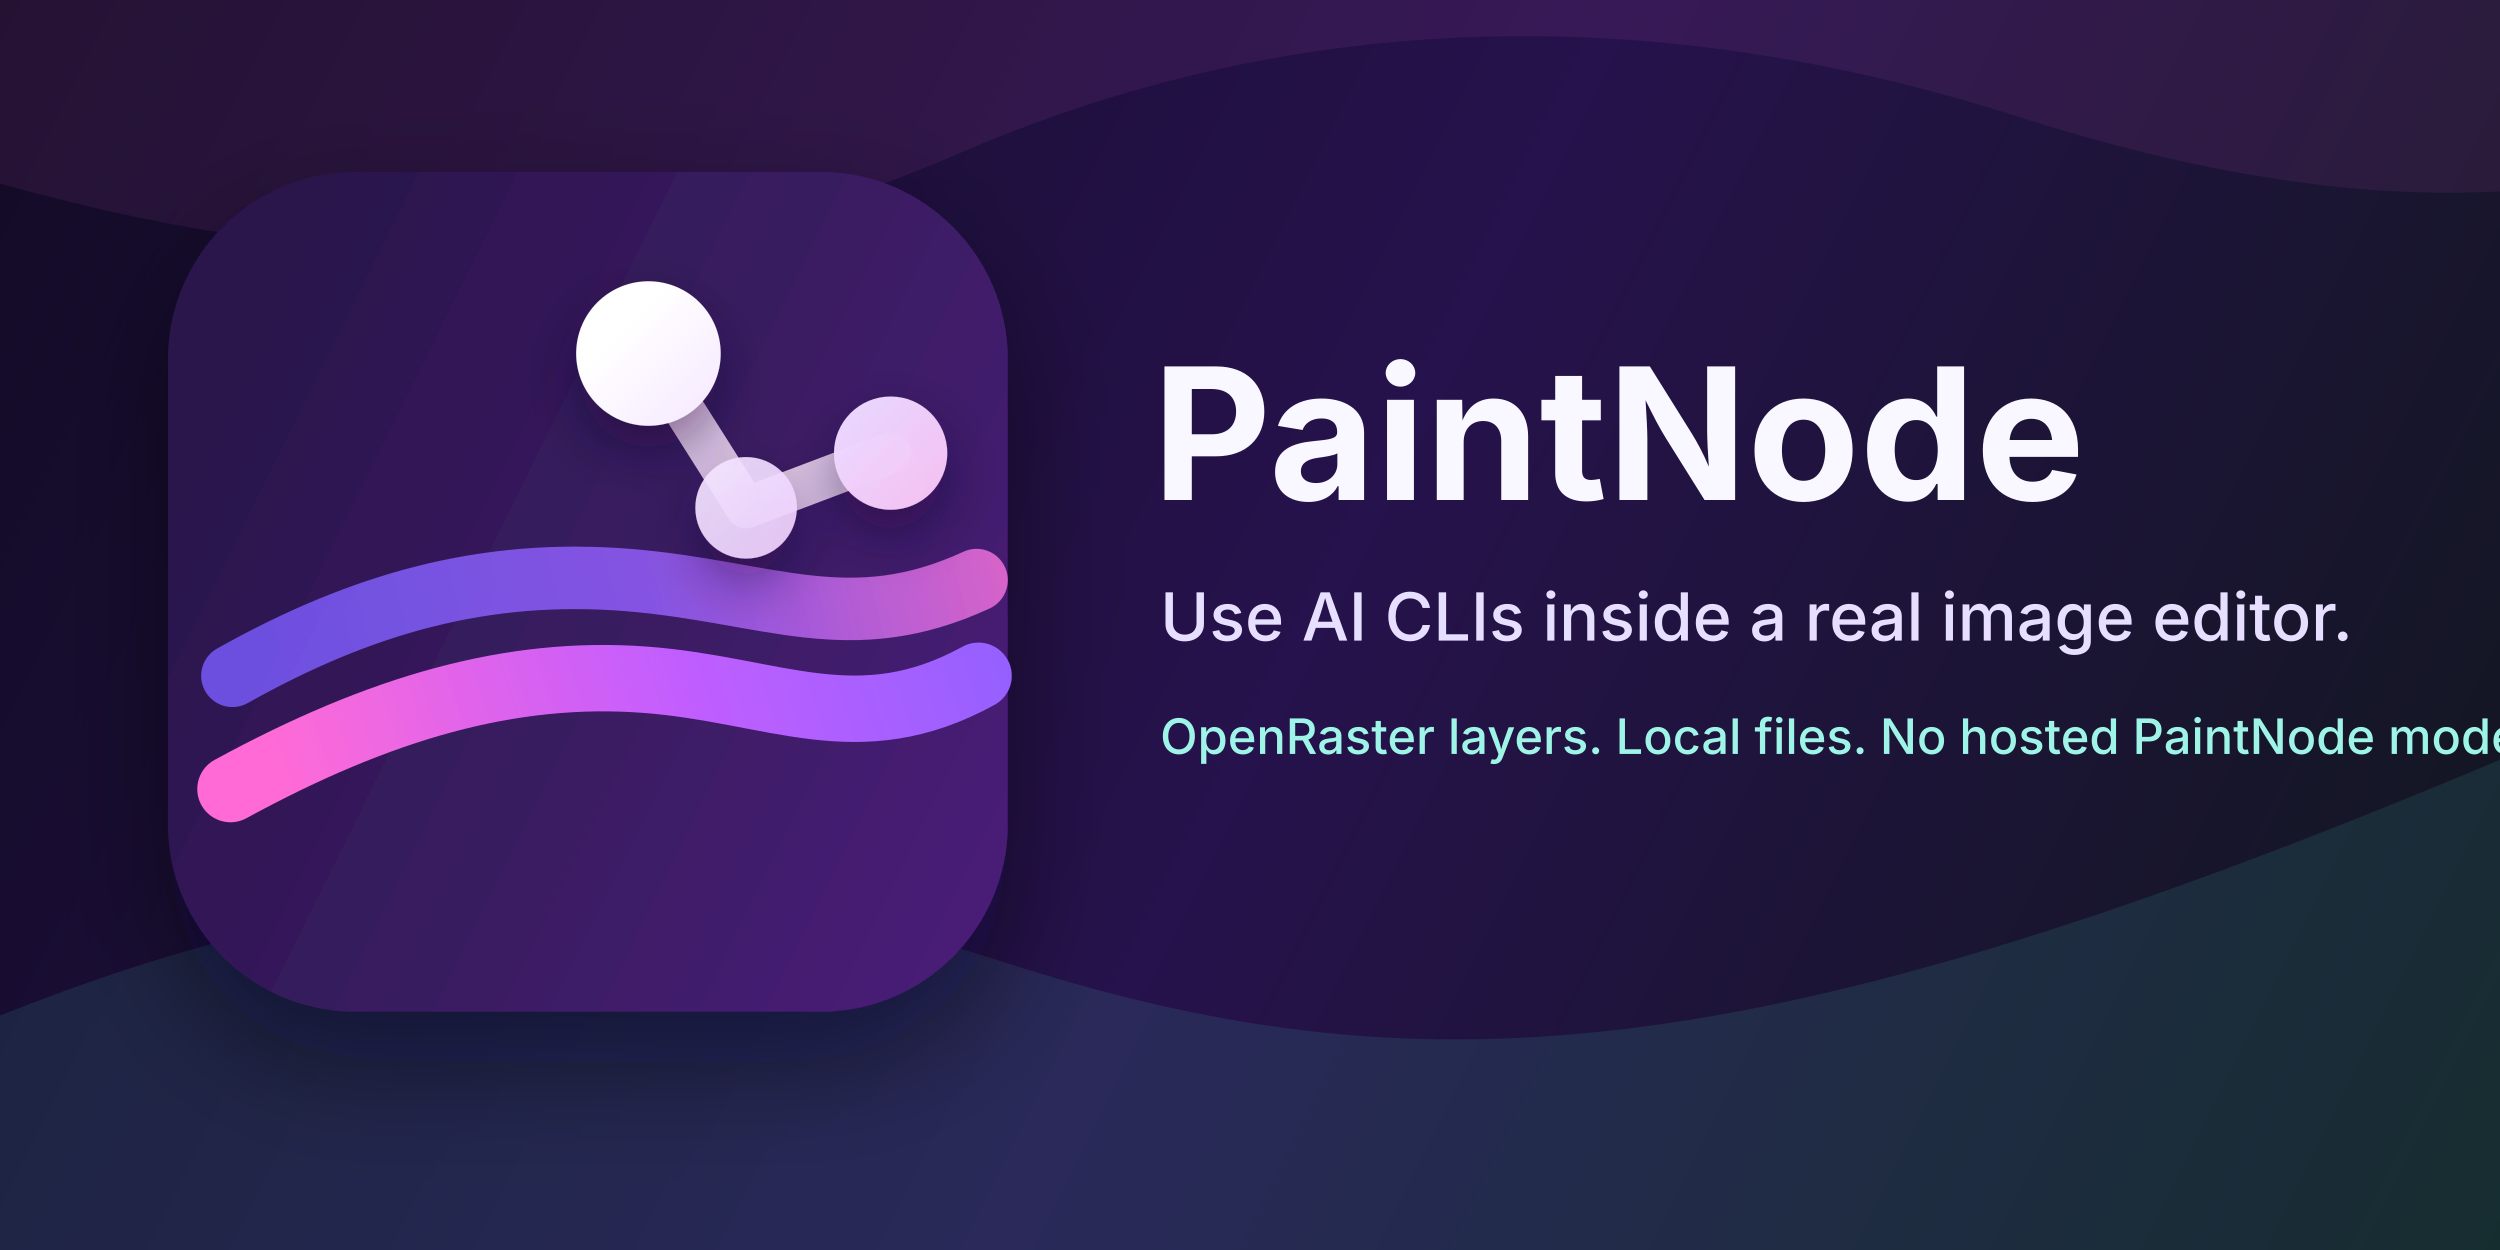
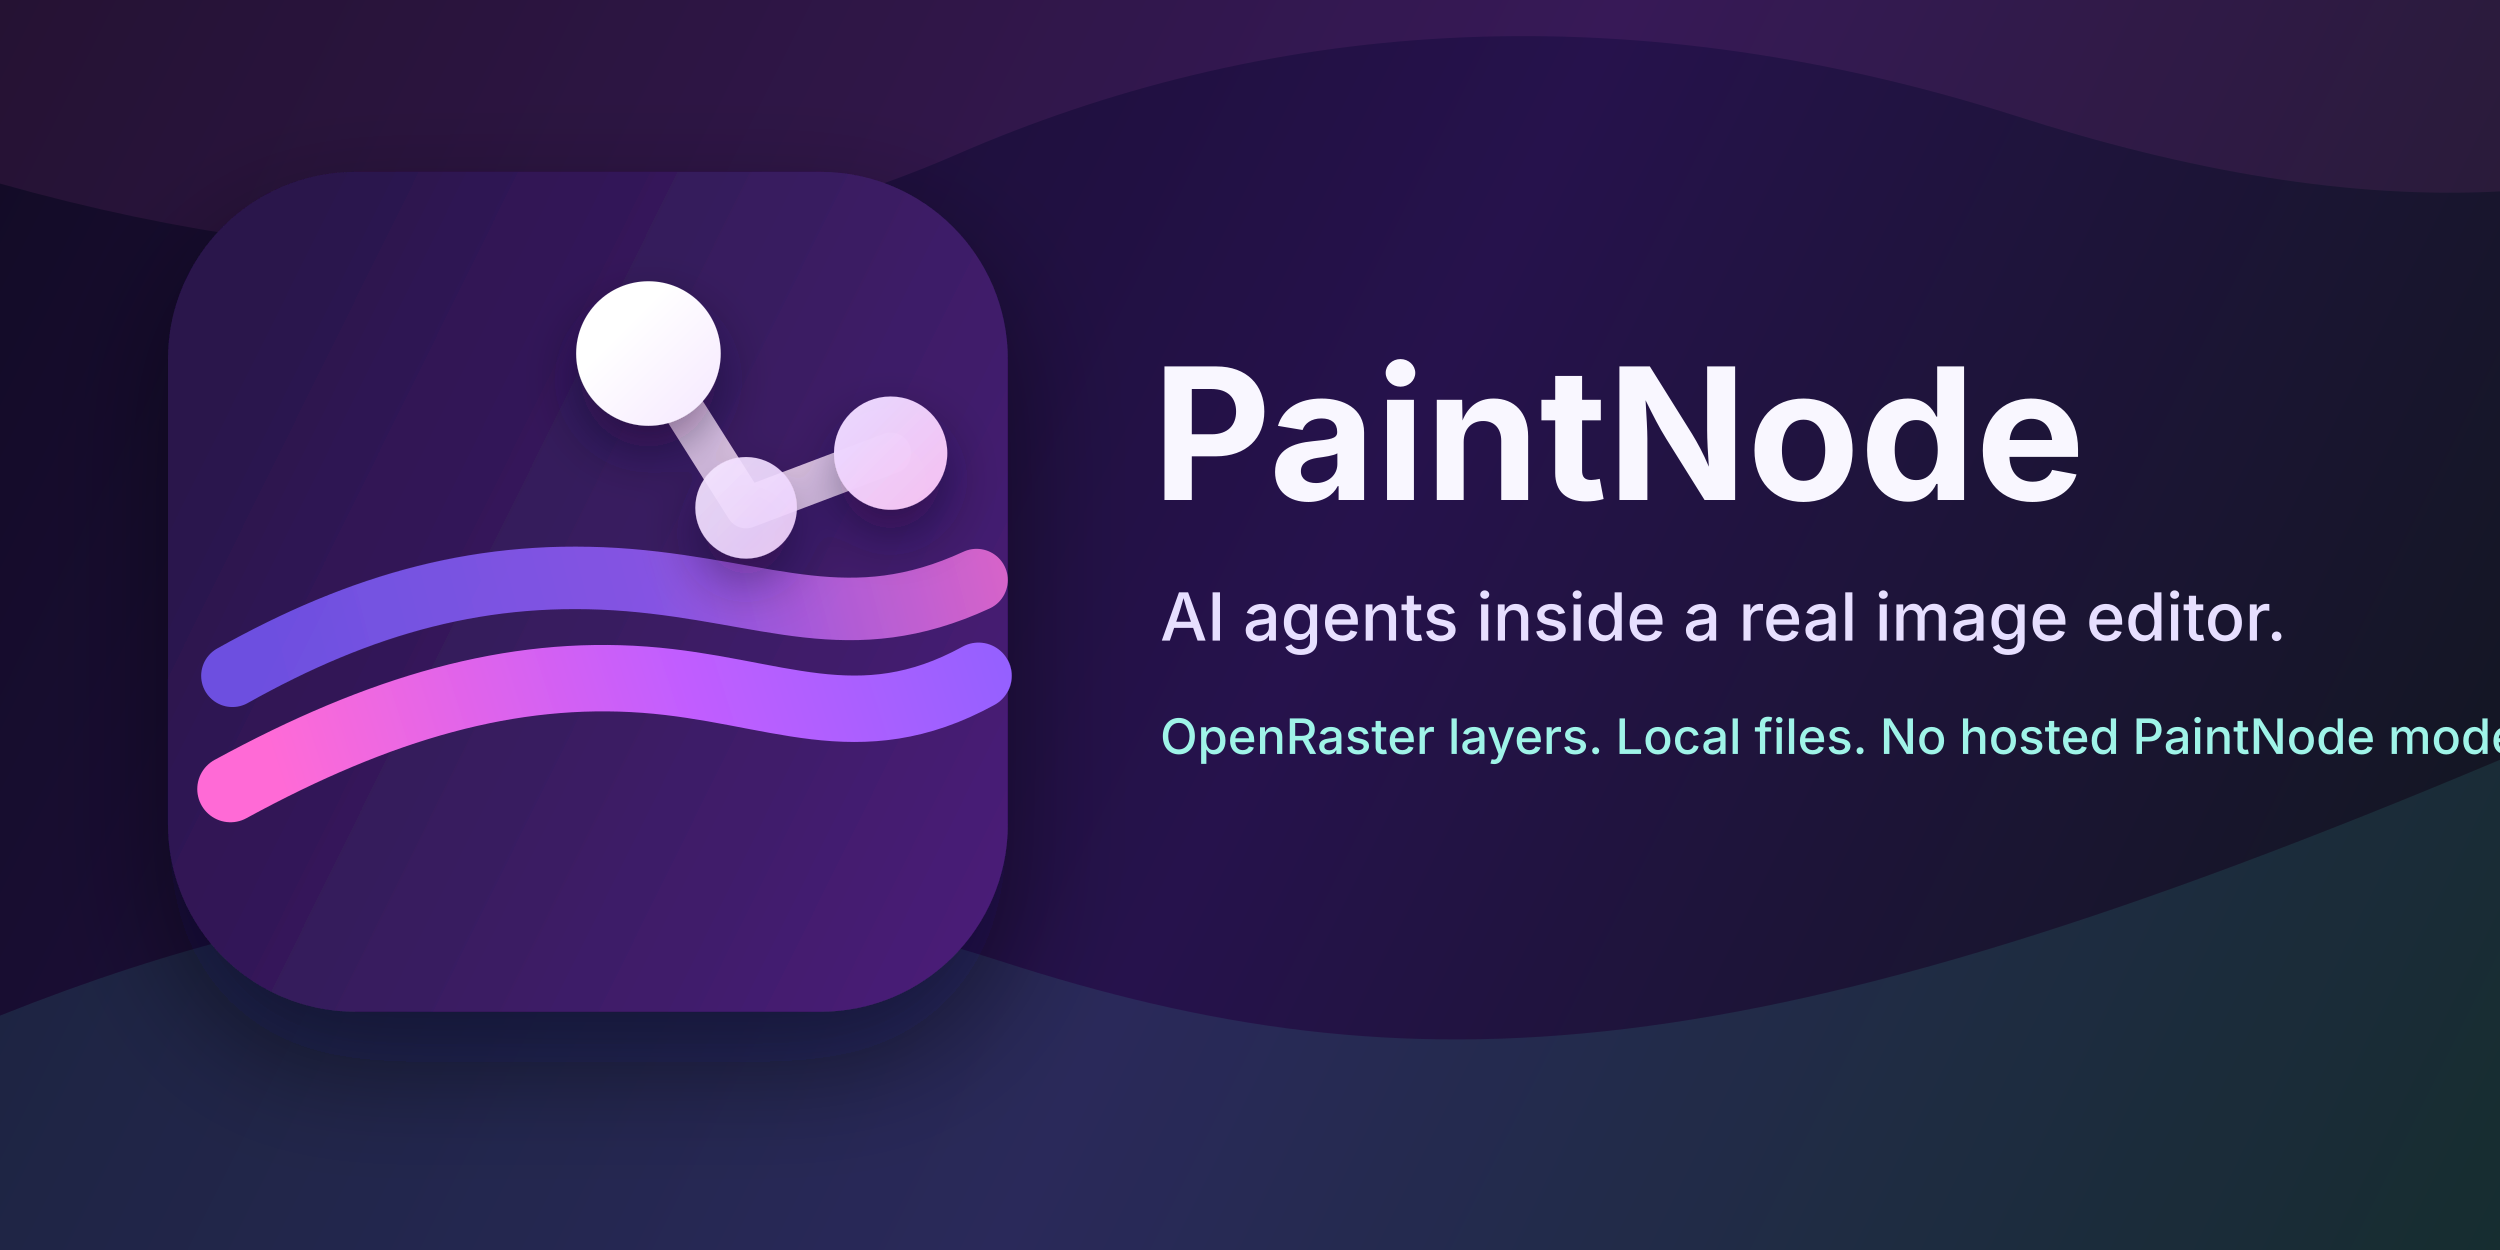
<svg xmlns="http://www.w3.org/2000/svg" width="1280" height="640" viewBox="0 0 1280 640" role="img" aria-labelledby="title desc">
  <defs>
    <linearGradient id="bg" x1="0" y1="0" x2="1280" y2="640" gradientUnits="userSpaceOnUse">
      <stop offset="0" stop-color="#120b25" />
      <stop offset="0.52" stop-color="#26124c" />
      <stop offset="1" stop-color="#10171c" />
    </linearGradient>
    <linearGradient id="panel" x1="172" y1="88" x2="1108" y2="552" gradientUnits="userSpaceOnUse">
      <stop offset="0" stop-color="#2a174c" />
      <stop offset="0.48" stop-color="#4b1f7a" />
      <stop offset="1" stop-color="#1b1236" />
    </linearGradient>
    <linearGradient id="stroke-a" x1="145" y1="405" x2="520" y2="285" gradientUnits="userSpaceOnUse">
      <stop offset="0" stop-color="#ff6bd6" />
      <stop offset="0.54" stop-color="#c15dff" />
      <stop offset="1" stop-color="#8f62ff" />
    </linearGradient>
    <linearGradient id="stroke-b" x1="145" y1="350" x2="520" y2="252" gradientUnits="userSpaceOnUse">
      <stop offset="0" stop-color="#7b5dff" />
      <stop offset="0.5" stop-color="#965fff" />
      <stop offset="1" stop-color="#ff75da" />
    </linearGradient>
    <linearGradient id="node" x1="342" y1="145" x2="506" y2="309" gradientUnits="userSpaceOnUse">
      <stop offset="0" stop-color="#ffffff" />
      <stop offset="0.52" stop-color="#eed6ff" />
      <stop offset="1" stop-color="#ffb2ea" />
    </linearGradient>
    <filter id="shadow" x="-20%" y="-20%" width="140%" height="150%">
      <feDropShadow dx="0" dy="26" stdDeviation="30" flood-color="#0b0520" flood-opacity="0.46" />
    </filter>
    <filter id="node-shadow" x="-45%" y="-45%" width="190%" height="190%">
      <feDropShadow dx="0" dy="13" stdDeviation="14" flood-color="#16042a" flood-opacity="0.44" />
    </filter>
  </defs>
  <rect width="1280" height="640" fill="url(#bg)" />
  <path d="M0 520c180-72 338-84 512-28 213 69 386 58 768-103v251H0z" fill="#47d3c2" opacity="0.12" />
  <path d="M0 94c185 52 348 47 490-15 154-67 336-85 541-20 90 29 173 43 249 39V0H0z" fill="#ff6bd6" opacity="0.08" />
  <g filter="url(#shadow)">
    <rect x="86" y="88" width="430" height="430" rx="96" fill="url(#panel)" />
    <path d="M118 404c77-42 144-61 212-56 67 5 109 32 171-2" fill="none" stroke="url(#stroke-a)" stroke-width="34" stroke-linecap="round" stroke-linejoin="round" />
    <path d="M119 346c66-37 129-55 203-49 72 6 113 30 178 0" fill="none" stroke="url(#stroke-b)" stroke-width="32" stroke-linecap="round" stroke-linejoin="round" opacity="0.82" />
    <path d="M332 181l50 79 74-28" fill="none" stroke="#ffe6ff" stroke-width="21" stroke-linecap="round" stroke-linejoin="round" opacity="0.82" />
  </g>
  <g filter="url(#node-shadow)">
    <circle cx="332" cy="181" r="37" fill="url(#node)" />
    <circle cx="382" cy="260" r="26" fill="url(#node)" opacity="0.92" />
    <circle cx="456" cy="232" r="29" fill="url(#node)" opacity="0.98" />
  </g>
  <g fill="#f9f7ff">
    <text x="590" y="256" font-family="Inter, ui-sans-serif, system-ui, -apple-system, BlinkMacSystemFont, Segoe UI, sans-serif" font-size="94" font-weight="750" letter-spacing="0">PaintNode</text>
-     <text x="594" y="328" font-family="Inter, ui-sans-serif, system-ui, -apple-system, BlinkMacSystemFont, Segoe UI, sans-serif" font-size="34" font-weight="500" fill="#e7dfff">Use AI CLIs inside a real image editor.</text>
+     <text x="594" y="328" font-family="Inter, ui-sans-serif, system-ui, -apple-system, BlinkMacSystemFont, Segoe UI, sans-serif" font-size="34" font-weight="500" fill="#e7dfff">AI agents inside a real image editor.</text>
    <text x="594" y="386" font-family="Inter, ui-sans-serif, system-ui, -apple-system, BlinkMacSystemFont, Segoe UI, sans-serif" font-size="25" font-weight="500" fill="#9ff4e8">OpenRaster layers. Local files. No hosted PaintNode model.</text>
  </g>
</svg>
